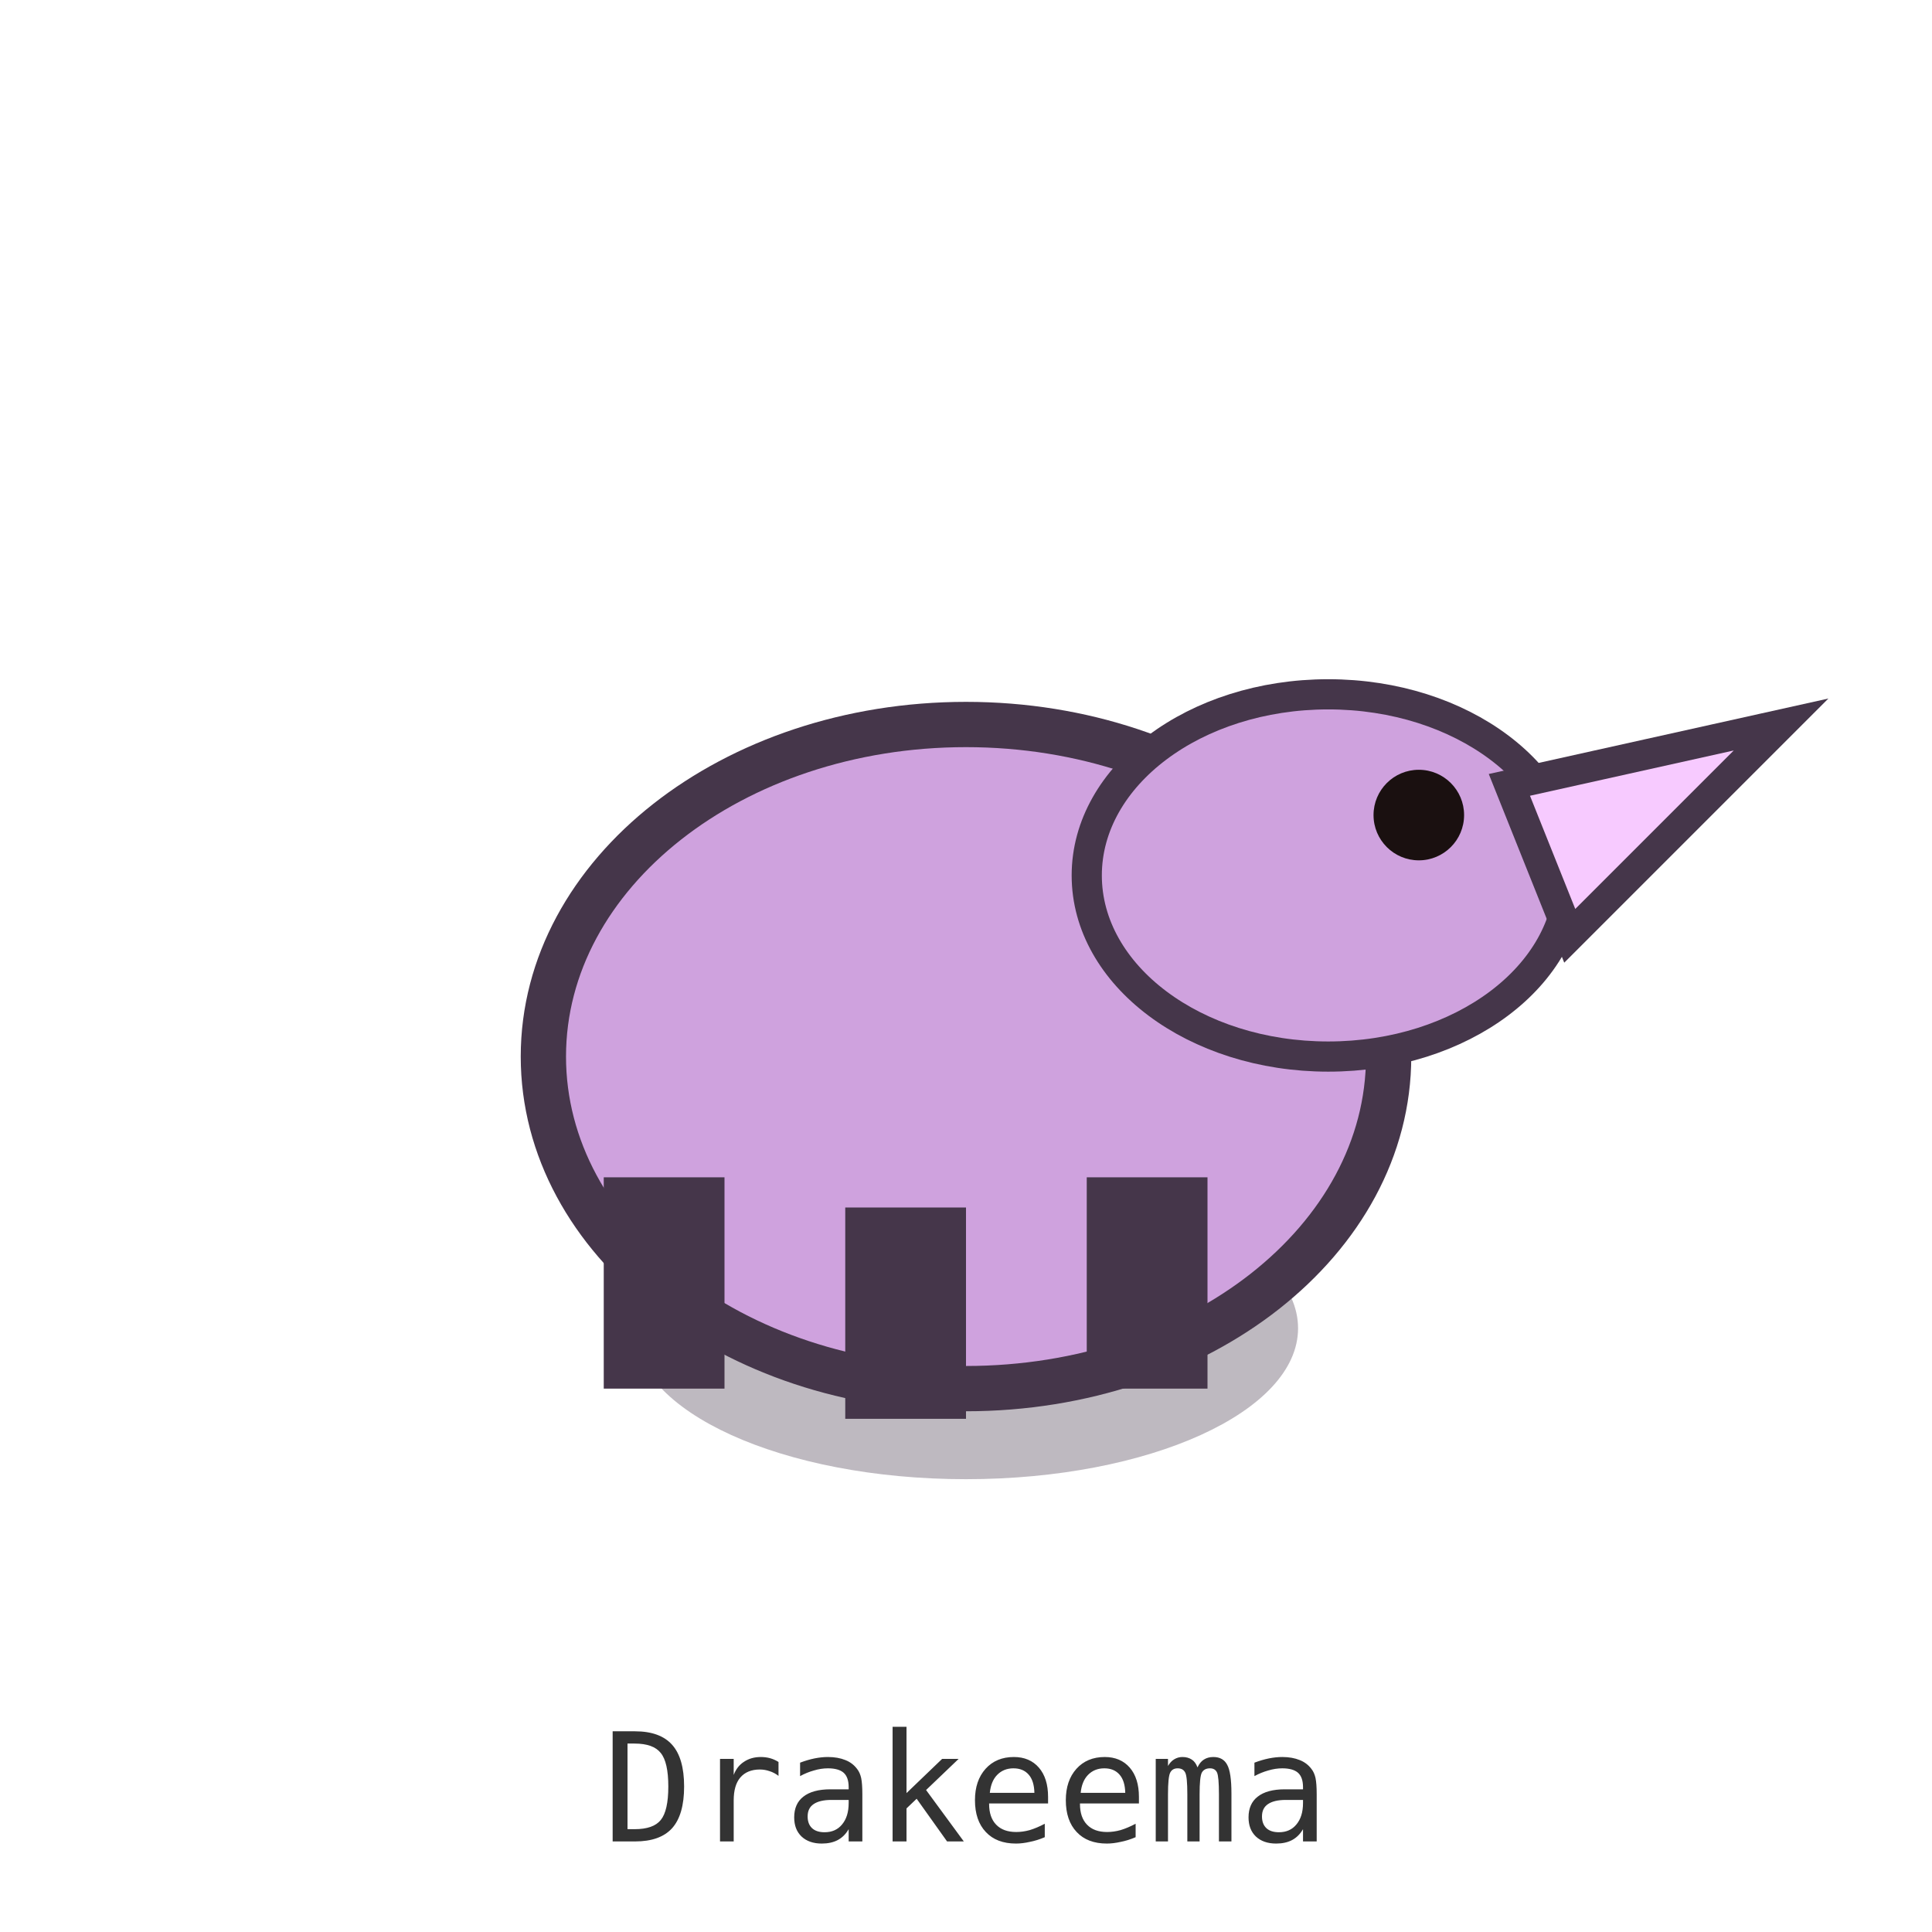
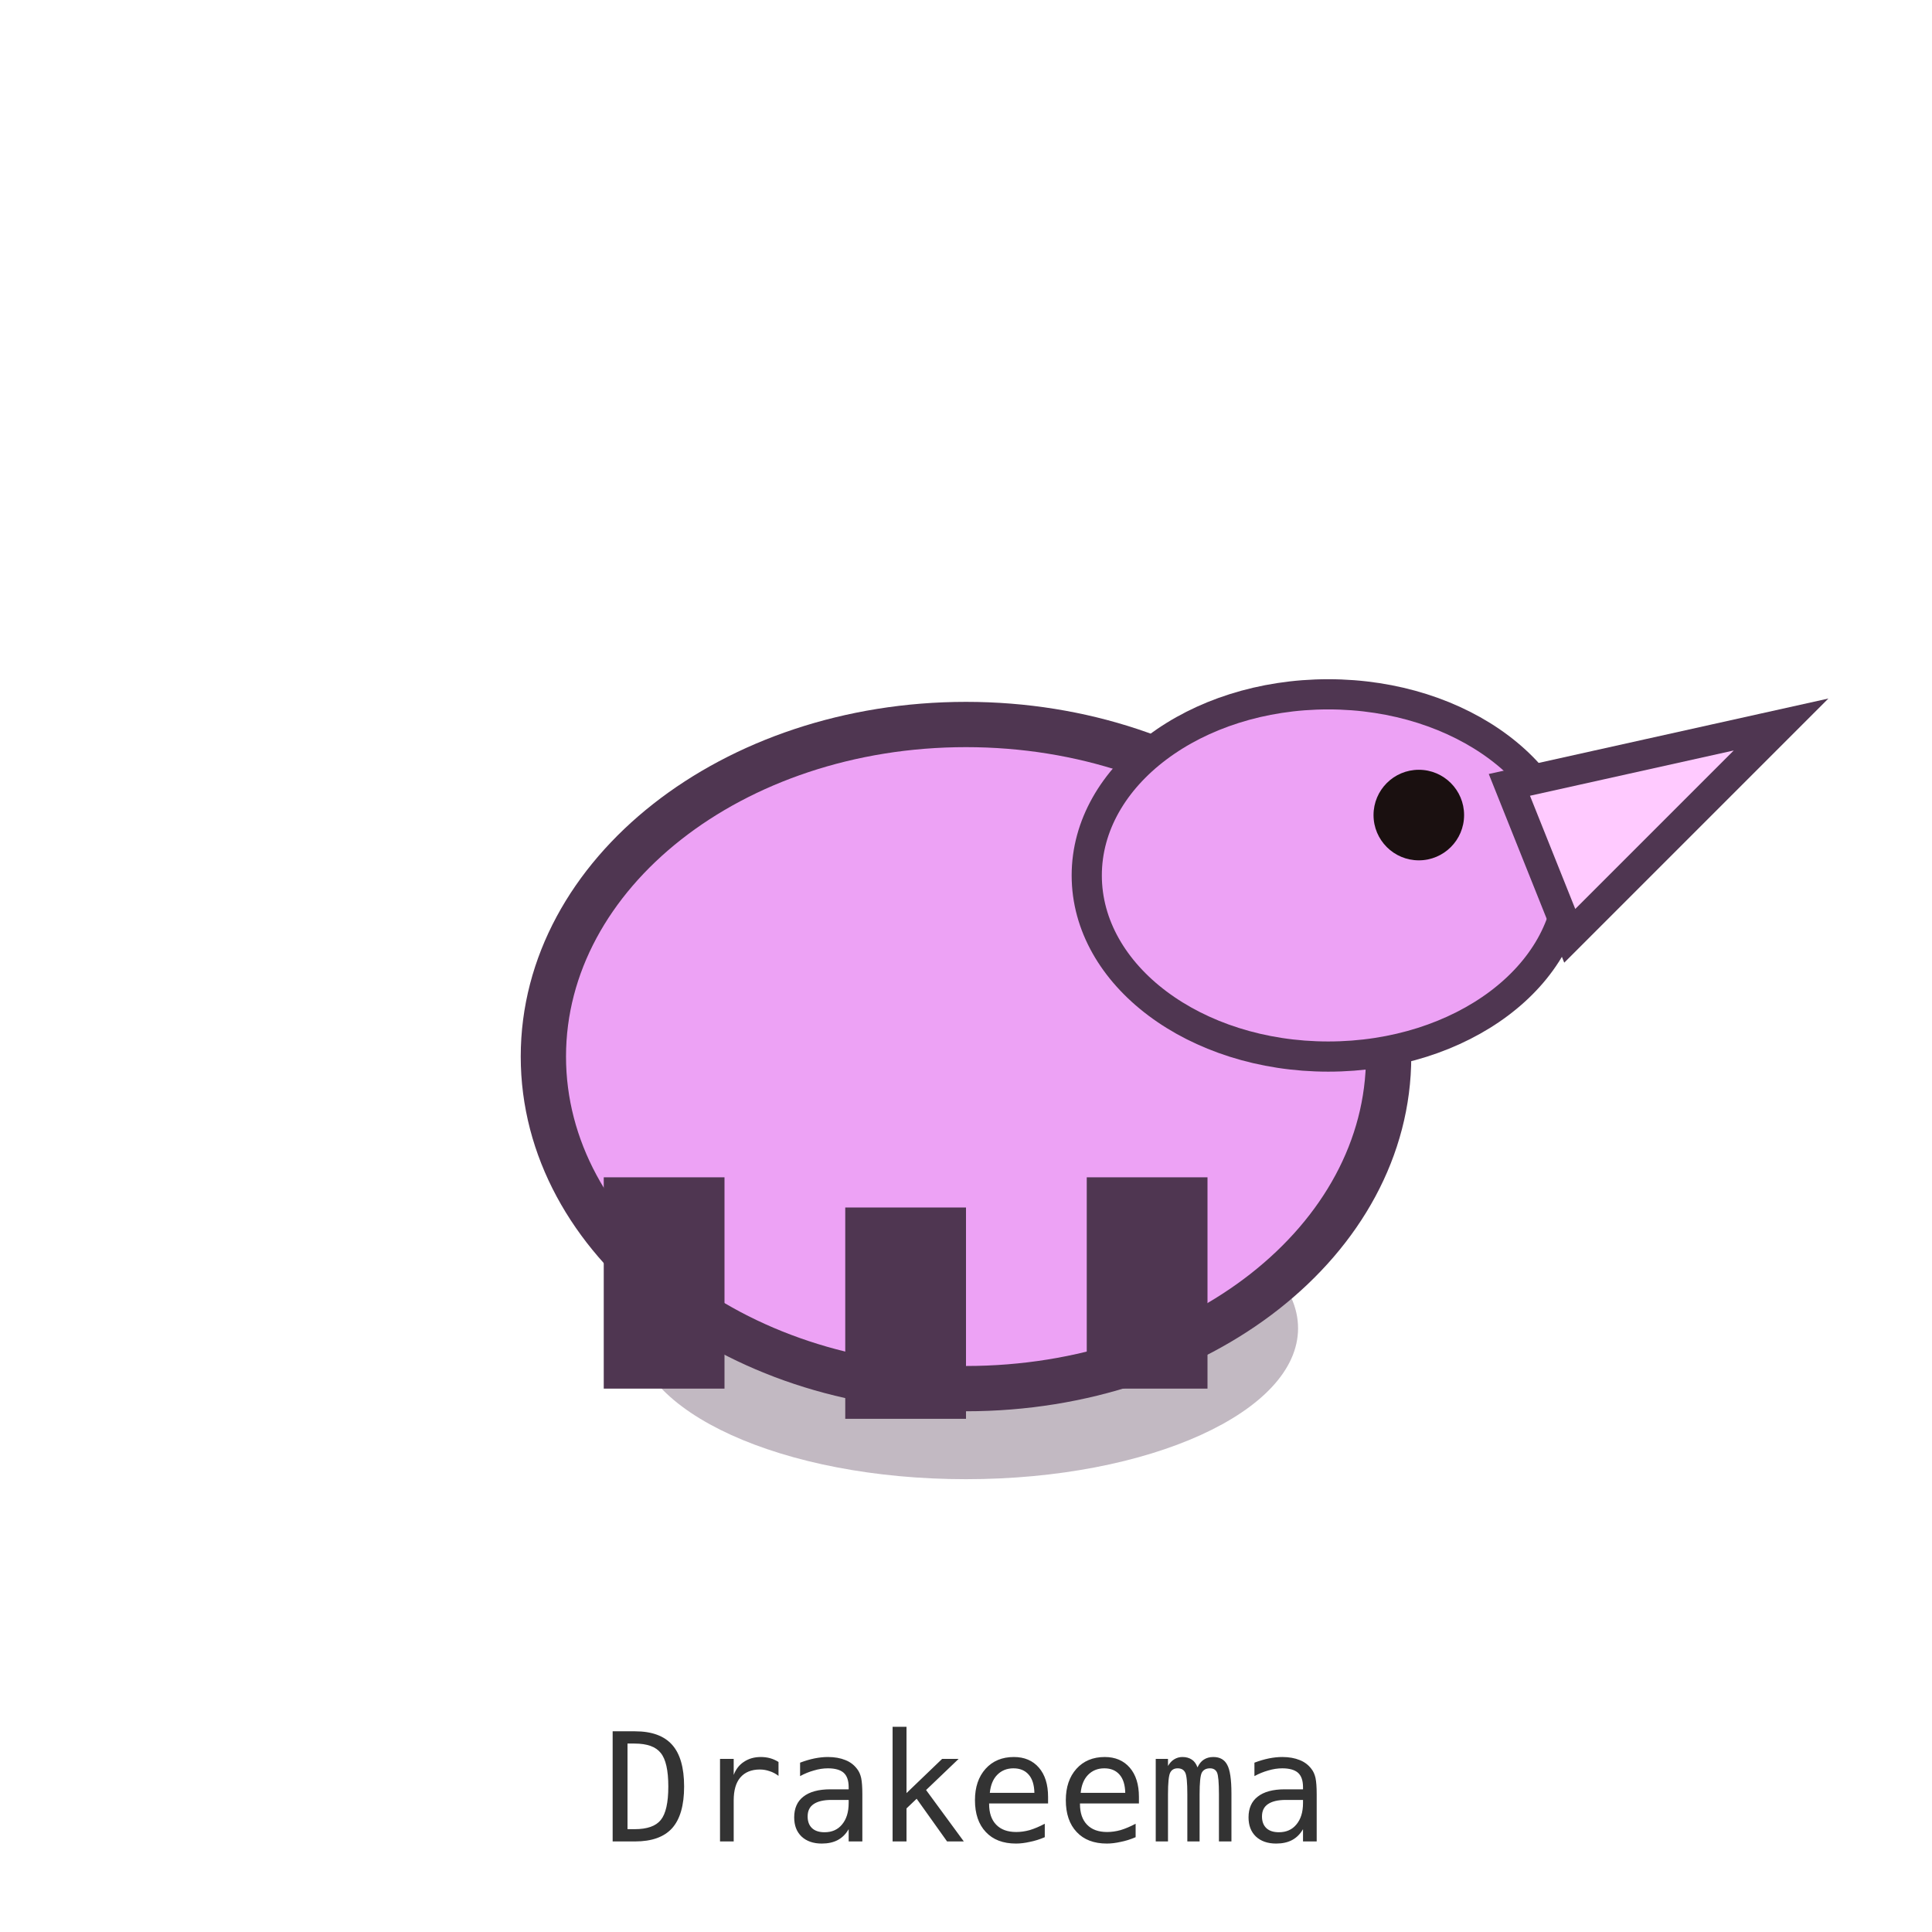
<svg xmlns="http://www.w3.org/2000/svg" width="128" height="128" viewBox="0 0 128 128" shape-rendering="geometricPrecision" role="img" aria-label="drakeema">
  <rect width="128" height="128" fill="none" />
-   <ellipse cx="64" cy="88" rx="22" ry="10" fill="#45364a" opacity="0.35" />
-   <ellipse cx="64" cy="70" rx="28" ry="22" fill="#cfa2de" stroke="#45364a" stroke-width="3" />
-   <ellipse cx="88" cy="58" rx="16" ry="12" fill="#cfa2de" stroke="#45364a" stroke-width="2" />
-   <polygon points="100,52 118,48 104,62" fill="#f7caff" stroke="#45364a" stroke-width="2" />
+   <ellipse cx="64" cy="88" rx="22" ry="10" fill="#4f3651" opacity="0.35" />
+   <ellipse cx="64" cy="70" rx="28" ry="22" fill="#eda2f5" stroke="#4f3651" stroke-width="3" />
+   <ellipse cx="88" cy="58" rx="16" ry="12" fill="#eda2f5" stroke="#4f3651" stroke-width="2" />
+   <polygon points="100,52 118,48 104,62" fill="#ffcaff" stroke="#4f3651" stroke-width="2" />
  <ellipse cx="94" cy="54" rx="3" ry="3" fill="#1a1010" />
-   <rect x="40" y="78" width="8" height="14" fill="#45364a" />
-   <rect x="56" y="80" width="8" height="14" fill="#45364a" />
-   <rect x="72" y="78" width="8" height="14" fill="#45364a" />
+   <rect x="40" y="78" width="8" height="14" fill="#4f3651" />
+   <rect x="56" y="80" width="8" height="14" fill="#4f3651" />
+   <rect x="72" y="78" width="8" height="14" fill="#4f3651" />
  <text x="64" y="122" text-anchor="middle" font-family="monospace" font-size="10" fill="#333">Drakeema</text>
</svg>
